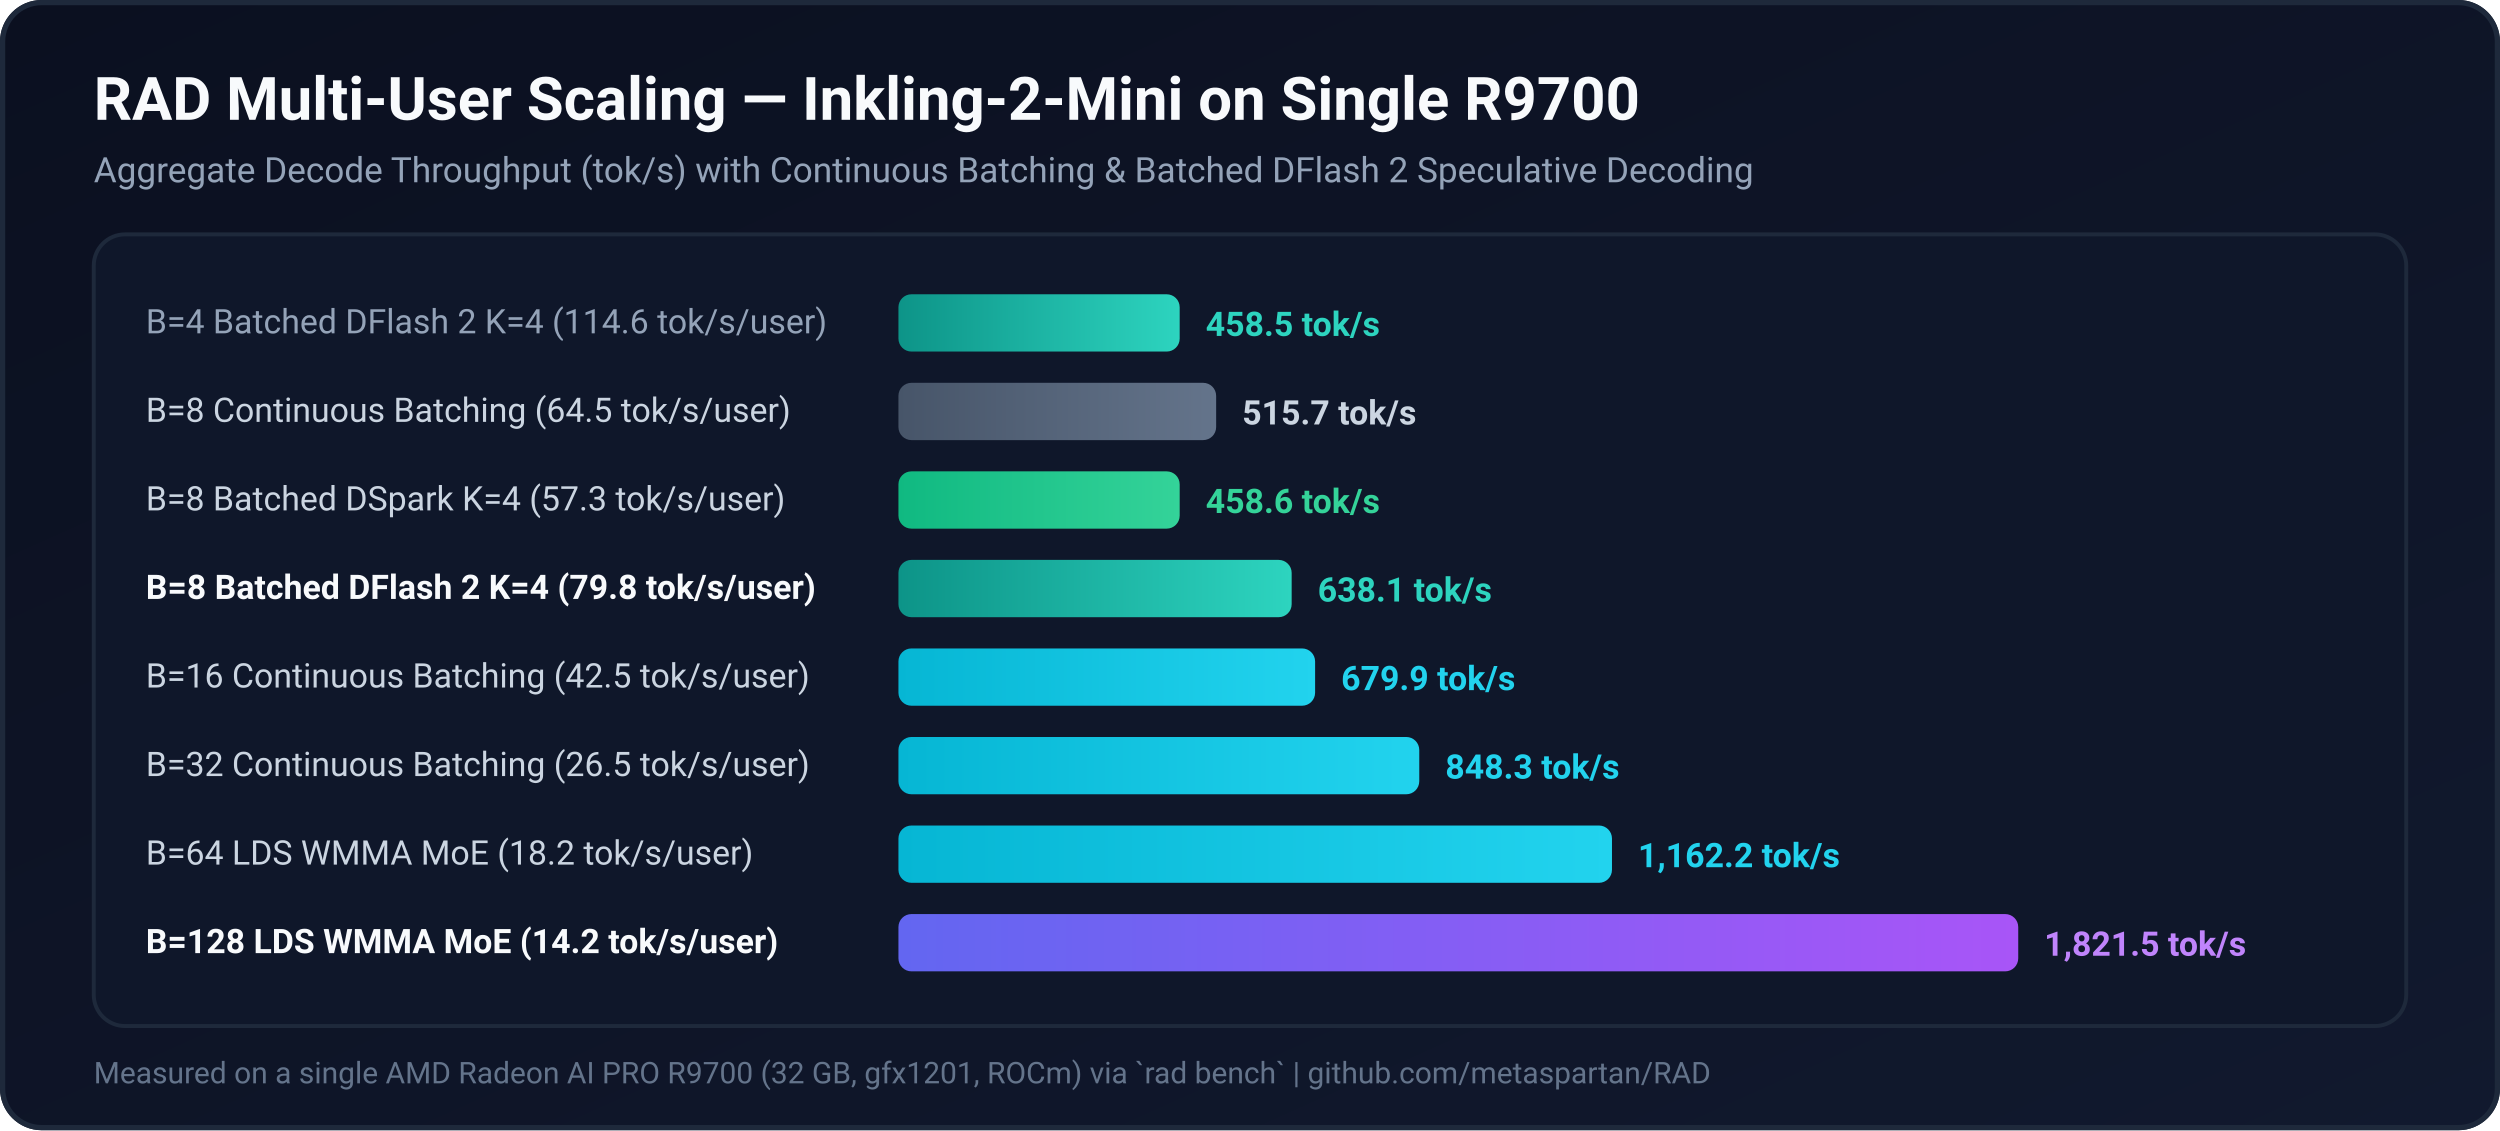
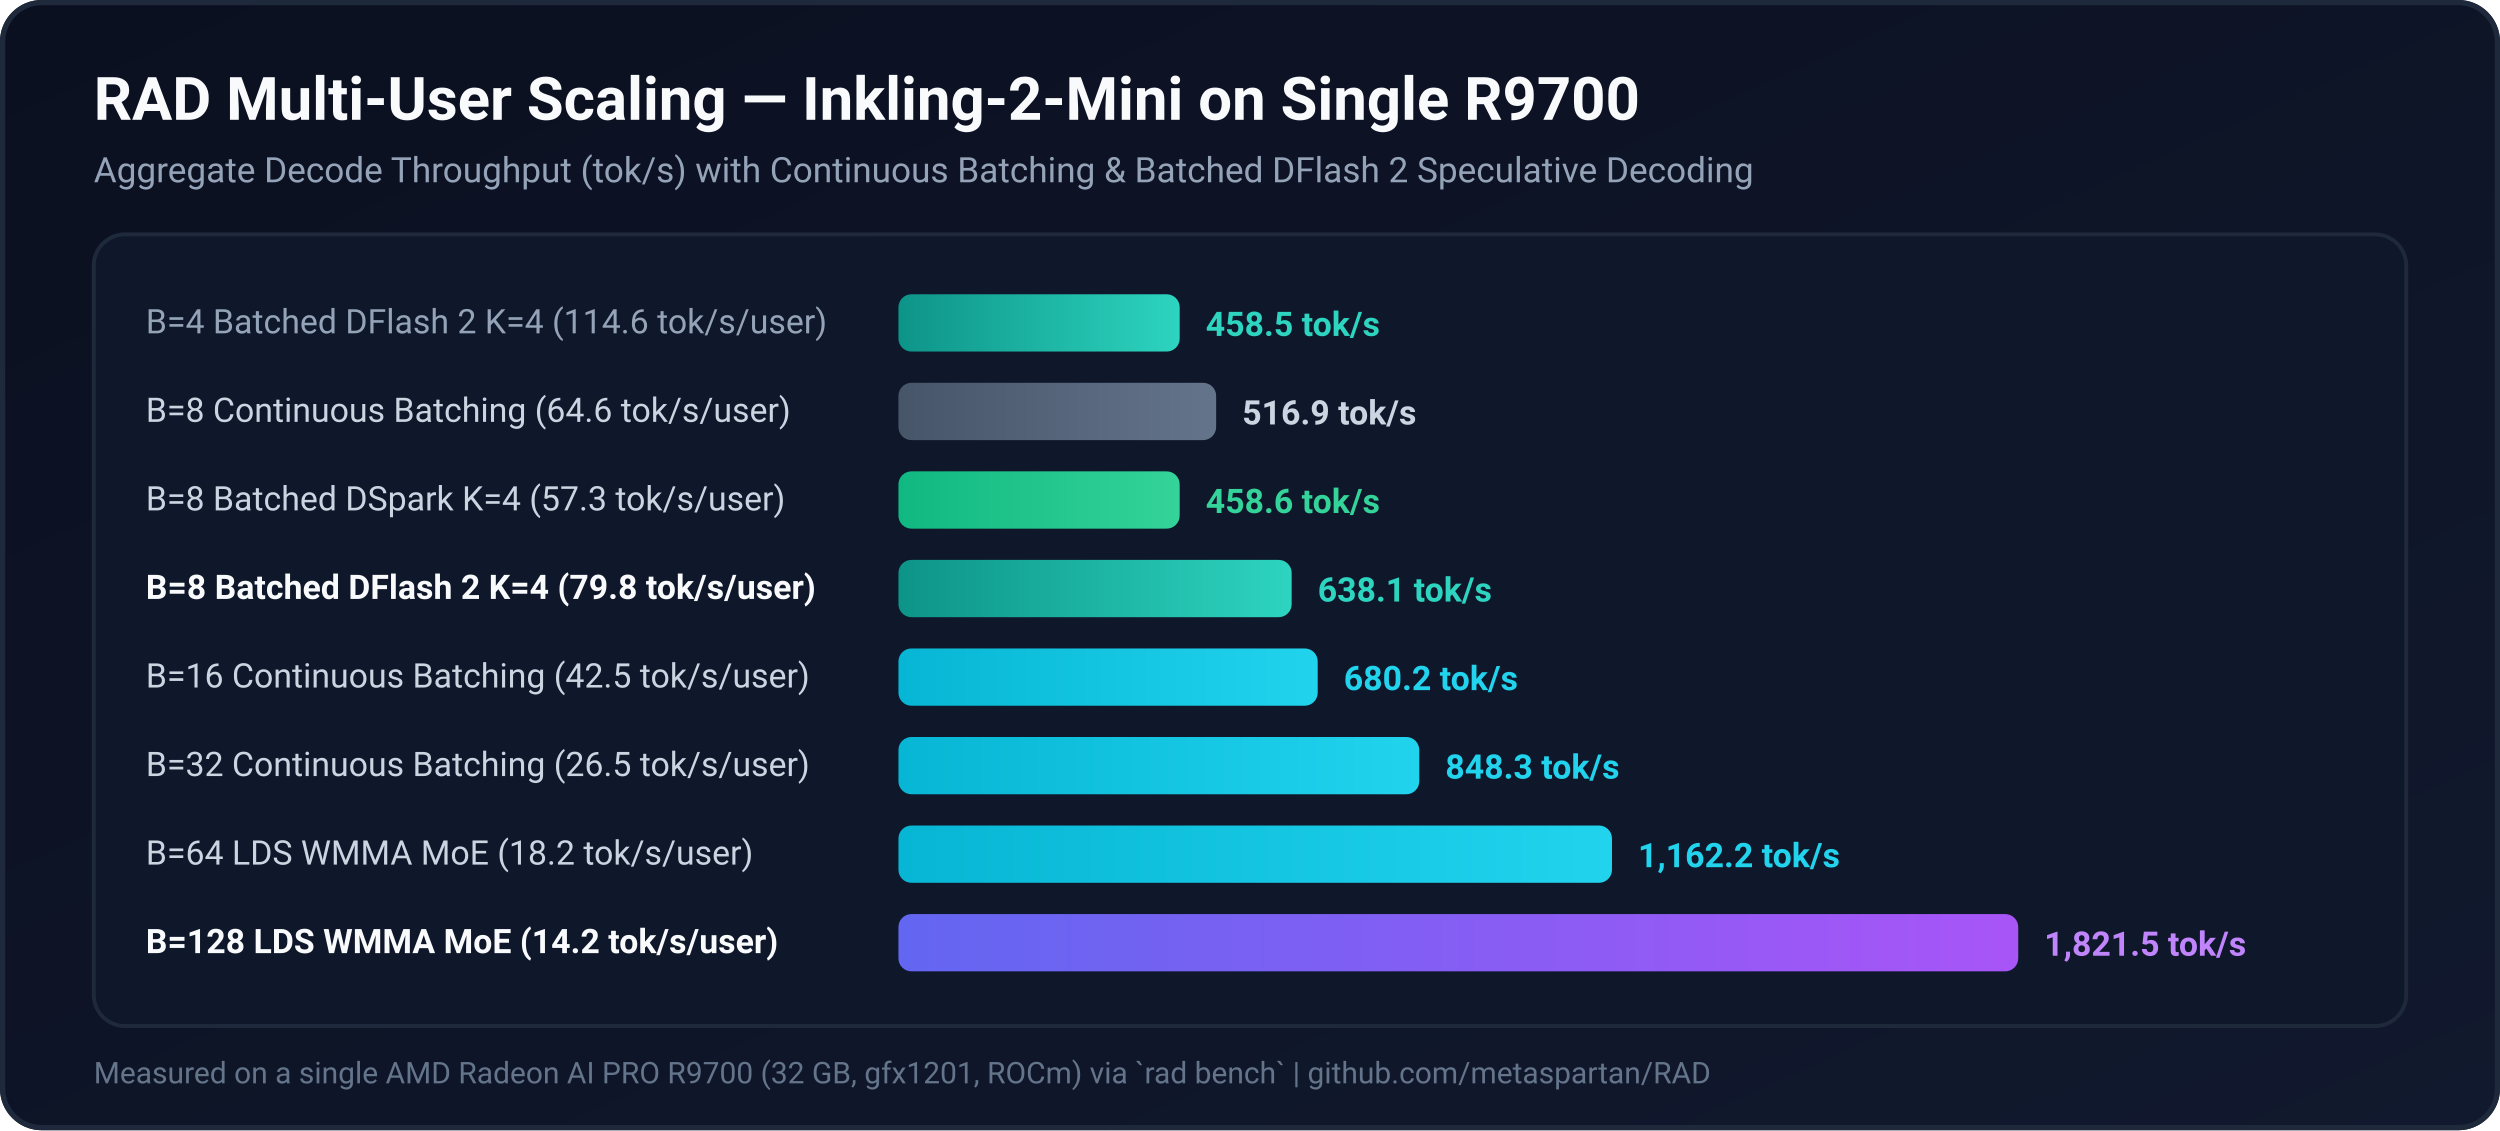
<svg xmlns="http://www.w3.org/2000/svg" viewBox="0 0 960 434" width="960" height="434">
  <defs>
    <linearGradient id="bg" x1="0" y1="0" x2="1" y2="1">
      <stop offset="0%" stop-color="#0b1020" />
      <stop offset="100%" stop-color="#11192e" />
    </linearGradient>
    <linearGradient id="greenGrad" x1="0" y1="0" x2="1" y2="0">
      <stop offset="0%" stop-color="#10b981" />
      <stop offset="100%" stop-color="#34d399" />
    </linearGradient>
    <linearGradient id="tealGrad" x1="0" y1="0" x2="1" y2="0">
      <stop offset="0%" stop-color="#0d9488" />
      <stop offset="100%" stop-color="#2dd4bf" />
    </linearGradient>
    <linearGradient id="cyanGrad" x1="0" y1="0" x2="1" y2="0">
      <stop offset="0%" stop-color="#06b6d4" />
      <stop offset="100%" stop-color="#22d3ee" />
    </linearGradient>
    <linearGradient id="purpleGrad" x1="0" y1="0" x2="1" y2="0">
      <stop offset="0%" stop-color="#6366f1" />
      <stop offset="100%" stop-color="#a855f7" />
    </linearGradient>
    <linearGradient id="slateGrad" x1="0" y1="0" x2="1" y2="0">
      <stop offset="0%" stop-color="#475569" />
      <stop offset="100%" stop-color="#64748b" />
    </linearGradient>
  </defs>
  <rect width="960" height="434" rx="16" fill="url(#bg)" />
  <rect x="1" y="1" width="958" height="432" rx="15" fill="none" stroke="#1e293b" stroke-width="2" />
  <text x="36" y="46" font-family="system-ui, -apple-system, Segoe UI, Roboto, sans-serif" font-size="23" font-weight="700" fill="#f8fafc">RAD Multi-User Scaling — Inkling-2-Mini on Single R9700</text>
  <text x="36" y="70" font-family="system-ui, -apple-system, Segoe UI, Roboto, sans-serif" font-size="13.5" fill="#94a3b8">Aggregate Decode Throughput (tok/s) with Continuous Batching &amp; Batched DFlash 2 Speculative Decoding</text>
  <rect x="36" y="90" width="888" height="304" rx="12" fill="#0f172a" stroke="#1e293b" stroke-width="1.5" />
  <text x="56" y="128" font-family="system-ui, -apple-system, Segoe UI, Roboto, sans-serif" font-size="13" fill="#94a3b8">B=4 Batched DFlash 2 K=4 (114.6 tok/s/user)</text>
  <rect x="345" y="113" width="108" height="22" rx="5" fill="url(#tealGrad)" />
  <text x="463" y="129" font-family="system-ui, -apple-system, Segoe UI, Roboto, sans-serif" font-size="13" font-weight="700" fill="#2dd4bf">458.5 tok/s</text>
-   <text x="56" y="162" font-family="system-ui, -apple-system, Segoe UI, Roboto, sans-serif" font-size="13" fill="#cbd5e1">B=8 Continuous Batching (64.5 tok/s/user)</text>
+   <text x="56" y="162" font-family="system-ui, -apple-system, Segoe UI, Roboto, sans-serif" font-size="13" fill="#cbd5e1">B=8 Continuous Batching (64.6 tok/s/user)</text>
  <rect x="345" y="147" width="122" height="22" rx="5" fill="url(#slateGrad)" />
-   <text x="477" y="163" font-family="system-ui, -apple-system, Segoe UI, Roboto, sans-serif" font-size="13" font-weight="700" fill="#cbd5e1">515.7 tok/s</text>
+   <text x="477" y="163" font-family="system-ui, -apple-system, Segoe UI, Roboto, sans-serif" font-size="13" font-weight="700" fill="#cbd5e1">516.9 tok/s</text>
  <text x="56" y="196" font-family="system-ui, -apple-system, Segoe UI, Roboto, sans-serif" font-size="13" fill="#cbd5e1">B=8 Batched DSpark K=4 (57.3 tok/s/user)</text>
  <rect x="345" y="181" width="108" height="22" rx="5" fill="url(#greenGrad)" />
  <text x="463" y="197" font-family="system-ui, -apple-system, Segoe UI, Roboto, sans-serif" font-size="13" font-weight="700" fill="#34d399">458.6 tok/s</text>
  <text x="56" y="230" font-family="system-ui, -apple-system, Segoe UI, Roboto, sans-serif" font-size="13" font-weight="700" fill="#f8fafc">B=8 Batched DFlash 2 K=4 (79.8 tok/s/user)</text>
  <rect x="345" y="215" width="151" height="22" rx="5" fill="url(#tealGrad)" />
  <text x="506" y="231" font-family="system-ui, -apple-system, Segoe UI, Roboto, sans-serif" font-size="13" font-weight="700" fill="#2dd4bf">638.1 tok/s</text>
  <text x="56" y="264" font-family="system-ui, -apple-system, Segoe UI, Roboto, sans-serif" font-size="13" fill="#cbd5e1">B=16 Continuous Batching (42.5 tok/s/user)</text>
-   <rect x="345" y="249" width="160" height="22" rx="5" fill="url(#cyanGrad)" />
-   <text x="515" y="265" font-family="system-ui, -apple-system, Segoe UI, Roboto, sans-serif" font-size="13" font-weight="700" fill="#22d3ee">679.9 tok/s</text>
+   <rect x="345" y="249" width="161" height="22" rx="5" fill="url(#cyanGrad)" />
+   <text x="516" y="265" font-family="system-ui, -apple-system, Segoe UI, Roboto, sans-serif" font-size="13" font-weight="700" fill="#22d3ee">680.2 tok/s</text>
  <text x="56" y="298" font-family="system-ui, -apple-system, Segoe UI, Roboto, sans-serif" font-size="13" fill="#cbd5e1">B=32 Continuous Batching (26.5 tok/s/user)</text>
  <rect x="345" y="283" width="200" height="22" rx="5" fill="url(#cyanGrad)" />
  <text x="555" y="299" font-family="system-ui, -apple-system, Segoe UI, Roboto, sans-serif" font-size="13" font-weight="700" fill="#22d3ee">848.3 tok/s</text>
  <text x="56" y="332" font-family="system-ui, -apple-system, Segoe UI, Roboto, sans-serif" font-size="13" fill="#cbd5e1">B=64 LDS WMMA MoE (18.2 tok/s/user)</text>
  <rect x="345" y="317" width="274" height="22" rx="5" fill="url(#cyanGrad)" />
  <text x="629" y="333" font-family="system-ui, -apple-system, Segoe UI, Roboto, sans-serif" font-size="13" font-weight="700" fill="#22d3ee">1,162.2 tok/s</text>
  <text x="56" y="366" font-family="system-ui, -apple-system, Segoe UI, Roboto, sans-serif" font-size="13" font-weight="700" fill="#f8fafc">B=128 LDS WMMA MoE (14.2 tok/s/user)</text>
  <rect x="345" y="351" width="430" height="22" rx="5" fill="url(#purpleGrad)" />
  <text x="785" y="367" font-family="system-ui, -apple-system, Segoe UI, Roboto, sans-serif" font-size="13" font-weight="700" fill="#c084fc">1,821.5 tok/s</text>
  <text x="36" y="416" font-family="system-ui, -apple-system, Segoe UI, Roboto, sans-serif" font-size="11.5" fill="#64748b">Measured on a single AMD Radeon AI PRO R9700 (32 GB, gfx1201, ROCm) via `rad bench` | github.com/metaspartan/RAD</text>
</svg>
